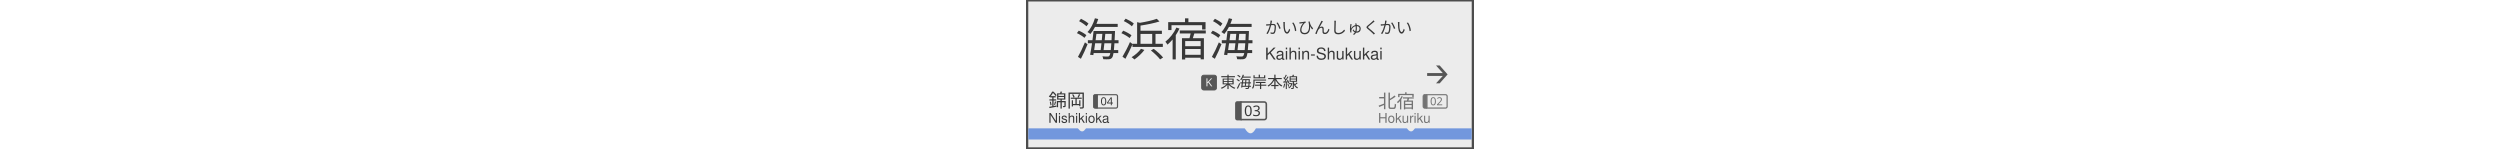
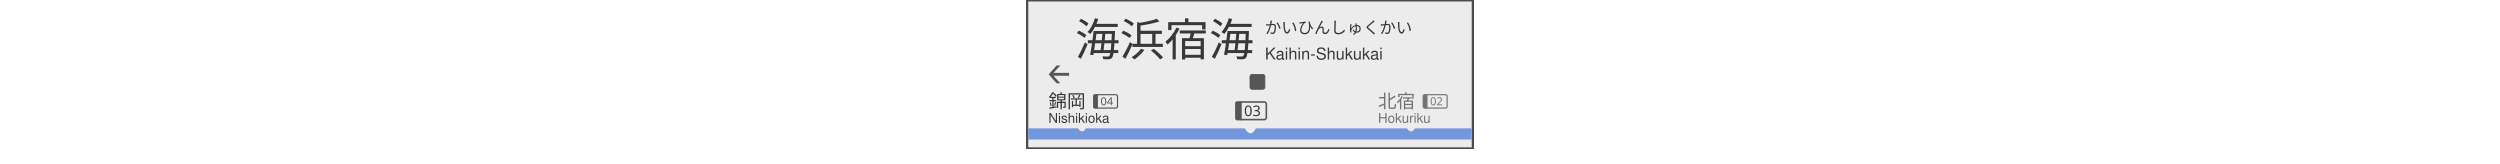
<svg xmlns="http://www.w3.org/2000/svg" id="canvasGlobal" width="3360" height="220" viewBox="0 0 600 220" version="1.1">
  <defs>
    <filter x="0%" y="0%" width="100%" height="100%" filterUnits="objectBoundingBox" id="filter-1">
      <feOffset dx="0" dy="0" in="SourceAlpha" result="shadowOffsetOuter1" />
      <feGaussianBlur stdDeviation="0" in="shadowOffsetOuter1" result="shadowBlurOuter1" />
      <feColorMatrix values="0 0 0 0 0   0 0 0 0 0   0 0 0 0 0  0 0 0 0 0" type="matrix" in="shadowBlurOuter1" result="shadowMatrixOuter1" />
      <feMerge>
        <feMergeNode in="shadowMatrixOuter1" />
        <feMergeNode in="SourceGraphic" />
      </feMerge>
    </filter>
+     <linearGradient id="colorBeltGradient">
+         </linearGradient>
  </defs>
  <g id="页面-1" stroke="none" stroke-width="0" fill="none" fill-rule="evenodd">
    <g id="Output" filter="url(#filter-1)" transform="translate(0, 0)">
      <rect id="background" stroke="#4D4D4D" stroke-width="4" fill="#ECECEC" x="0" y="0" width="600" height="200" />
      <g id="Main" transform="translate(65, 15)" fill="#383838" font-weight="normal">
        <text id="staNameEnglish" x="255" y="65" font-family="Helvetica" font-size="22">
          <tspan>Kaihin-Shukukai</tspan>
        </text>
        <text id="staNameKana" x="255" y="30" font-family=".PingFangSC-Regular, .PingFang SC" font-size="22">
          <tspan>かいひんしゅくかい</tspan>
        </text>
-         <text id="staNameChinese" x="0" y="60" font-family=".PingFangSC-Regular, .PingFang SC" font-size="60">
+         <text id="staNameChinese" x="0" y="60" font-family=".PingFangSC-Regular, .PingFang SC" font-weight="normal" font-size="60">
          <tspan>海浜宿海</tspan>
        </text>
      </g>
      <line x1="2" y1="180" x2="598" y2="180" id="lineColorBelt" stroke="#7297DD" stroke-width="15" />
      <g id="Right" transform="translate(472, 120)">
        <text id="rightStaNameChinese" x="0" y="25" font-family="PingFangSC-Regular, PingFang SC" font-size="25" font-weight="normal" fill="#737373">
          <tspan>北宿</tspan>
        </text>
        <g id="rightIcon" transform="translate(60, 5)">
-           <path id="rightIconOuter" d="M5.508,2.052 L5.508,20.484 L2.88,20.484 C2.244,20.484 1.668,20.226 1.251,19.809 C0.834,19.392 0.576,18.816 0.576,18.18 L0.576,18.18 L0.576,4.356 C0.576,3.72 0.834,3.144 1.251,2.727 C1.668,2.31 2.244,2.052 2.88,2.052 L2.88,2.052 L5.508,2.052 Z" stroke="#737373" stroke-width="1.152" fill="#737373" />
-           <path id="rightIconInner" d="M30.852,2.276 C31.426,2.276 31.946,2.509 32.323,2.885 C32.699,3.262 32.932,3.782 32.932,4.356 L32.932,4.356 L32.932,18.18 C32.932,18.754 32.699,19.274 32.323,19.651 C31.946,20.027 31.426,20.26 30.852,20.26 L30.852,20.26 L5.732,20.26 L5.732,2.276 Z" stroke="#737373" stroke-width="1.6" />
-           <text id="rightStaNumber" font-family="PingFangSC-Medium, PingFang SC" font-size="15" font-weight="400" fill="#737373">
-             <tspan x="10" y="16.5">02</tspan>
+           <path id="rightIconInner" d="M5.508,2.052 L5.508,20.484 L2.88,20.484 C2.244,20.484 1.668,20.226 1.251,19.809 C0.834,19.392 0.576,18.816 0.576,18.18 L0.576,18.18 L0.576,4.356 C0.576,3.72 0.834,3.144 1.251,2.727 C1.668,2.31 2.244,2.052 2.88,2.052 L2.88,2.052 L5.508,2.052 Z" stroke="#737373" stroke-width="1.152" fill="#737373" />
+           <path id="rightIconOuter" d="M30.852,2.276 C31.426,2.276 31.946,2.509 32.323,2.885 C32.699,3.262 32.932,3.782 32.932,4.356 L32.932,4.356 L32.932,18.18 C32.932,18.754 32.699,19.274 32.323,19.651 C31.946,20.027 31.426,20.26 30.852,20.26 L30.852,20.26 L5.732,20.26 L5.732,2.276 Z" stroke="#737373" stroke-width="1.6" />
+           <text id="rightStaNumber" x="10" y="16.5" font-family="PingFangSC-Medium, PingFang SC" font-size="15" font-weight="400" fill="#737373">
+             <tspan>02</tspan>
          </text>
        </g>
        <path id="rightEpli" transform="translate(0, 0)" d="M44.44,56.638 C46.65,56.638 48.048,54.684 49.44,52.638 C50.148,51.598 50.007,50.752 51.243,49.753 C51.606,49.46 52.235,49.313 53.128,49.313 L56.576,49.313 C49.372,46.438 45.27,45 44.269,45 C43.304,45 39.214,46.438 32,49.313 L35.593,49.313 C36.029,49.326 36.443,49.43 36.834,49.622 C37.85,50.123 38.871,52.205 39.05,52.484 C40.379,54.546 42.231,56.638 44.44,56.638 Z" fill="#ECECEC" />
-         <text id="rightStaNameEnglish" font-family="Helvetica" font-size="18" font-weight="normal" fill="#737373">
-           <tspan x="0" y="45">Hokuriku</tspan>
+         <text id="rightStaNameEnglish" x="0" y="45" font-family="Helvetica" font-size="18" font-weight="normal" fill="#737373">
+           <tspan>Hokuriku</tspan>
        </text>
      </g>
      <g id="Left" transform="translate(29, 120)">
        <g id="leftIcon" transform="translate(60, 5)">
-           <path id="leftIconOuter" d="M5.508,2.052 L5.508,20.484 L2.88,20.484 C2.244,20.484 1.668,20.226 1.251,19.809 C0.834,19.392 0.576,18.816 0.576,18.18 L0.576,18.18 L0.576,4.356 C0.576,3.72 0.834,3.144 1.251,2.727 C1.668,2.31 2.244,2.052 2.88,2.052 L2.88,2.052 L5.508,2.052 Z" stroke="#565656" stroke-width="1.152" fill="#565656" />
-           <path id="leftIconInner" d="M30.852,2.276 C31.426,2.276 31.946,2.509 32.323,2.885 C32.699,3.262 32.932,3.782 32.932,4.356 L32.932,4.356 L32.932,18.18 C32.932,18.754 32.699,19.274 32.323,19.651 C31.946,20.027 31.426,20.26 30.852,20.26 L30.852,20.26 L5.732,20.26 L5.732,2.276 Z" stroke="#565656" stroke-width="1.6" />
-           <text id="leftStaNumber" font-family="PingFangSC-Medium, PingFang SC" font-size="14.93" font-weight="400" fill="#383838">
+           <path id="leftIconInner" d="M5.508,2.052 L5.508,20.484 L2.88,20.484 C2.244,20.484 1.668,20.226 1.251,19.809 C0.834,19.392 0.576,18.816 0.576,18.18 L0.576,18.18 L0.576,4.356 C0.576,3.72 0.834,3.144 1.251,2.727 C1.668,2.31 2.244,2.052 2.88,2.052 L2.88,2.052 L5.508,2.052 Z" stroke="#565656" stroke-width="1.152" fill="#565656" />
+           <path id="leftIconOuter" d="M30.852,2.276 C31.426,2.276 31.946,2.509 32.323,2.885 C32.699,3.262 32.932,3.782 32.932,4.356 L32.932,4.356 L32.932,18.18 C32.932,18.754 32.699,19.274 32.323,19.651 C31.946,20.027 31.426,20.26 30.852,20.26 L30.852,20.26 L5.732,20.26 L5.732,2.276 Z" stroke="#565656" stroke-width="1.6" />
+           <text id="leftStaNumber" font-family="PingFangSC-Medium, PingFang SC" font-size="14.93" font-weight="400" fill="#565656">
            <tspan x="10" y="16.5">04</tspan>
          </text>
        </g>
        <path id="leftEpli" d="M45.341,56.638 C47.55,56.638 48.948,54.684 50.341,52.638 C51.048,51.598 50.907,50.752 52.144,49.753 C52.507,49.46 53.135,49.313 54.028,49.313 L57.476,49.313 C50.273,46.438 46.17,45 45.169,45 C44.204,45 40.114,46.438 32.9,49.313 L36.493,49.313 C36.929,49.326 37.343,49.43 37.734,49.622 C38.751,50.123 39.771,52.205 39.951,52.484 C41.279,54.546 43.131,56.638 45.341,56.638 Z" fill="#ECECEC" />
-         <text id="leftStaNameChinese" font-family=".PingFangSC-Regular, .PingFang SC" font-size="24.883" font-weight="normal" fill="#383838">
-           <tspan x="0" y="24">錦岡</tspan>
-           <tspan x="50" y="24" font-family=".AppleSystemUIFont" />
+         <text id="leftStaNameChinese" font-family=".PingFangSC-Regular, .PingFang SC" font-size="25" font-weight="normal" fill="#383838">
+           <tspan x="0" y="25">錦岡</tspan>
        </text>
        <text id="leftStaNameEnglish" font-family="Helvetica" font-size="18" font-weight="normal" fill="#383838">
          <tspan x="0" y="45">Nishikioka</tspan>
        </text>
      </g>
      <g id="Middle" transform="translate(235, 100)">
        <g id="middleIcon" transform="translate(45, 35)">
          <path id="middleIconOuter" d="M39.214,2.08 C39.966,2.08 40.646,2.385 41.139,2.877 C41.631,3.37 41.936,4.05 41.936,4.802 L41.936,4.802 L41.936,23.049 C41.936,23.801 41.631,24.481 41.139,24.974 C40.646,25.466 39.966,25.771 39.214,25.771 L39.214,25.771 L8.802,25.771 C8.05,25.771 7.37,25.466 6.877,24.974 C6.385,24.481 6.08,23.801 6.08,23.049 L6.08,23.049 L6.08,4.802 C6.08,4.05 6.385,3.37 6.877,2.877 C7.37,2.385 8.05,2.08 8.802,2.08 L8.802,2.08 Z" stroke="#565656" stroke-width="2.16" />
          <path id="middleIconInner" d="M7.77,2.08 L7.77,25.77 L2.874,25.77 C2.379,25.77 1.93,25.569 1.605,25.245 C1.281,24.92 1.08,24.471 1.08,23.976 L1.08,23.976 L1.08,3.874 C1.08,3.379 1.281,2.93 1.605,2.605 C1.93,2.281 2.379,2.08 2.874,2.08 L2.874,2.08 L7.77,2.08 Z" stroke="#565656" stroke-width="2.16" fill="#565656" />
          <text id="middleStaNumber" font-family="PingFangSC-Medium, PingFang SC" font-size="19.707" font-weight="400" fill="#383838">
            <tspan x="12" y="21">03</tspan>
          </text>
        </g>
-         <g id="lineIcon" transform="translate(0,0)">
-           <rect id="abbrIcon" stroke="#565656" stroke-width="1.15" fill="#565656" x="0" y="1" width="20" height="20" rx="2.874" />
-           <text id="lineAbbr" font-family="PingFangSC-Regular, PingFang SC" font-size="15" font-weight="normal" fill="#ECECEC">
-             <tspan x="5" y="16">K</tspan>
+         <g id="lineInfo" transform="translate(0,0)">
+           <g id="lineIcon" transform="translate(65,0)">
+             <rect id="abbrIcon" stroke="#565656" stroke-width="1.15" fill="#565656" x="0" y="0" width="20" height="20" rx="2.874" />
+             <text id="lineAbbr" x="5" y="16" font-family="PingFangSC-Regular, PingFang SC" font-size="15" font-weight="normal" fill="#ECECEC">
+               <tspan />
+             </text>
+           </g>
+           <text id="lineName" x="90" y="18" font-family=".PingFangSC-Regular, .PingFang SC" font-size="21" font-weight="normal" fill="#383838">
+             <tspan />
          </text>
        </g>
-         <path id="middleEpli" d="M65.692,79.159 C68.479,79.159 70.243,76.694 72,74.113 C72.892,72.802 72.714,71.734 74.274,70.474 C74.732,70.104 75.524,69.919 76.651,69.919 L81,69.919 C71.914,66.292 66.739,64.479 65.476,64.479 C64.259,64.479 59.1,66.292 50,69.919 L54.532,69.919 C55.082,69.936 55.604,70.066 56.098,70.309 C57.38,70.941 58.667,73.568 58.894,73.919 C60.569,76.52 62.906,79.159 65.692,79.159 Z" fill="#ECECEC" />
-         <text id="lineName" font-family=".PingFangSC-Regular, .PingFang SC" font-size="21" font-weight="normal" fill="#383838">
-           <tspan x="25" y="18">東海岸本線</tspan>
-         </text>
+         <path id="middleEpli" transform="translate(0, 0)" d="M65.692,79.159 C68.479,79.159 70.243,76.694 72,74.113 C72.892,72.802 72.714,71.734 74.274,70.474 C74.732,70.104 75.524,69.919 76.651,69.919 L81,69.919 C71.914,66.292 66.739,64.479 65.476,64.479 C64.259,64.479 59.1,66.292 50,69.919 L54.532,69.919 C55.082,69.936 55.604,70.066 56.098,70.309 C57.38,70.941 58.667,73.568 58.894,73.919 C60.569,76.52 62.906,79.159 65.692,79.159 Z" fill="#ECECEC" />
      </g>
-       <g id="towardArrow" transform="translate(595, 200) rotate(180)">
-         <polygon visibility="visible" id="Toward" fill="#565656" points="40.084 88 44.998 88 35.902 97.947 56.922 97.947 56.922 101.806 35.902 101.806 44.998 112 40.084 112 29.42 100" />
+       <g id="towardArrow" transform="translate(0, 0) rotate(0)" visibility="visible">
+         <polygon id="Toward" fill="#565656" points="40.084 88 44.998 88 35.902 97.947 56.922 97.947 56.922 101.806 35.902 101.806 44.998 112 40.084 112 29.42 100" />
      </g>
    </g>
  </g>
</svg>
